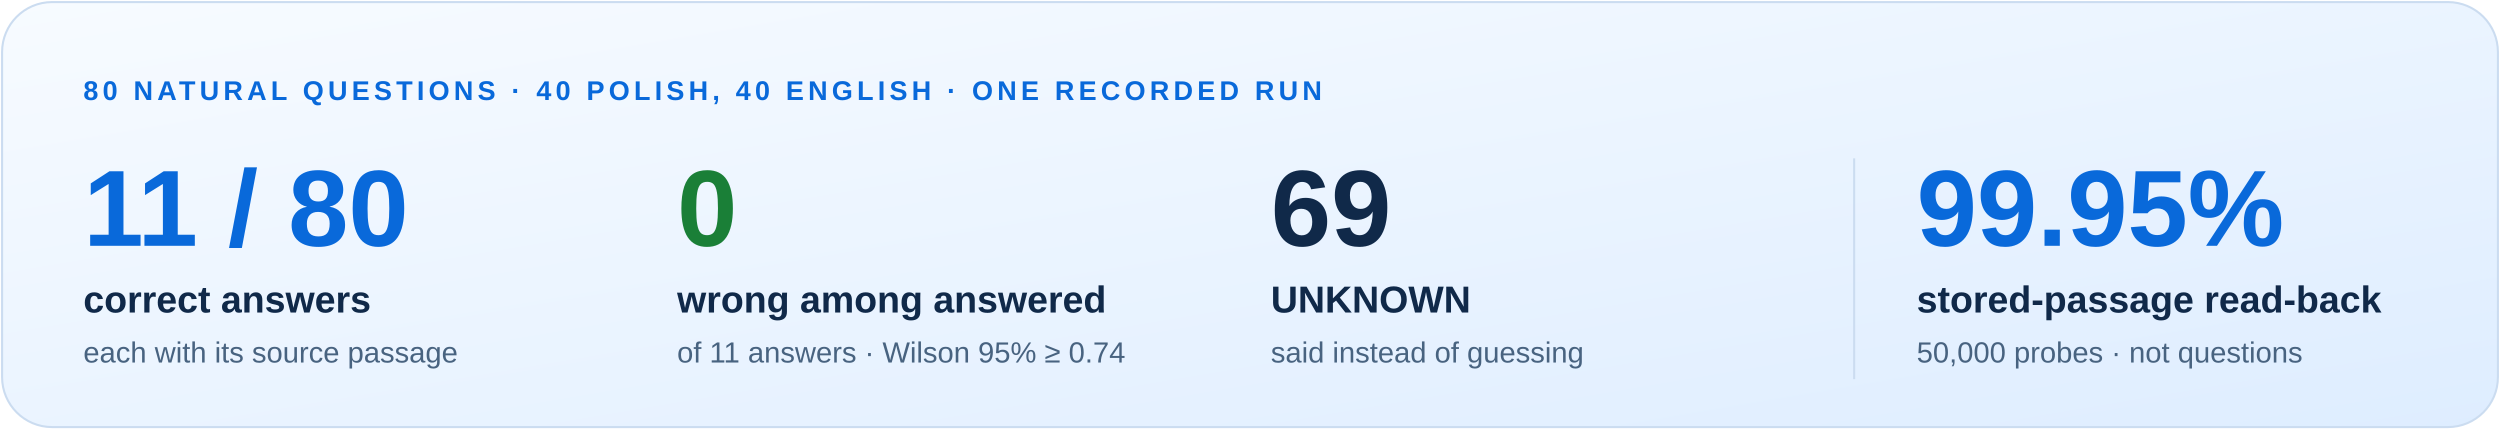
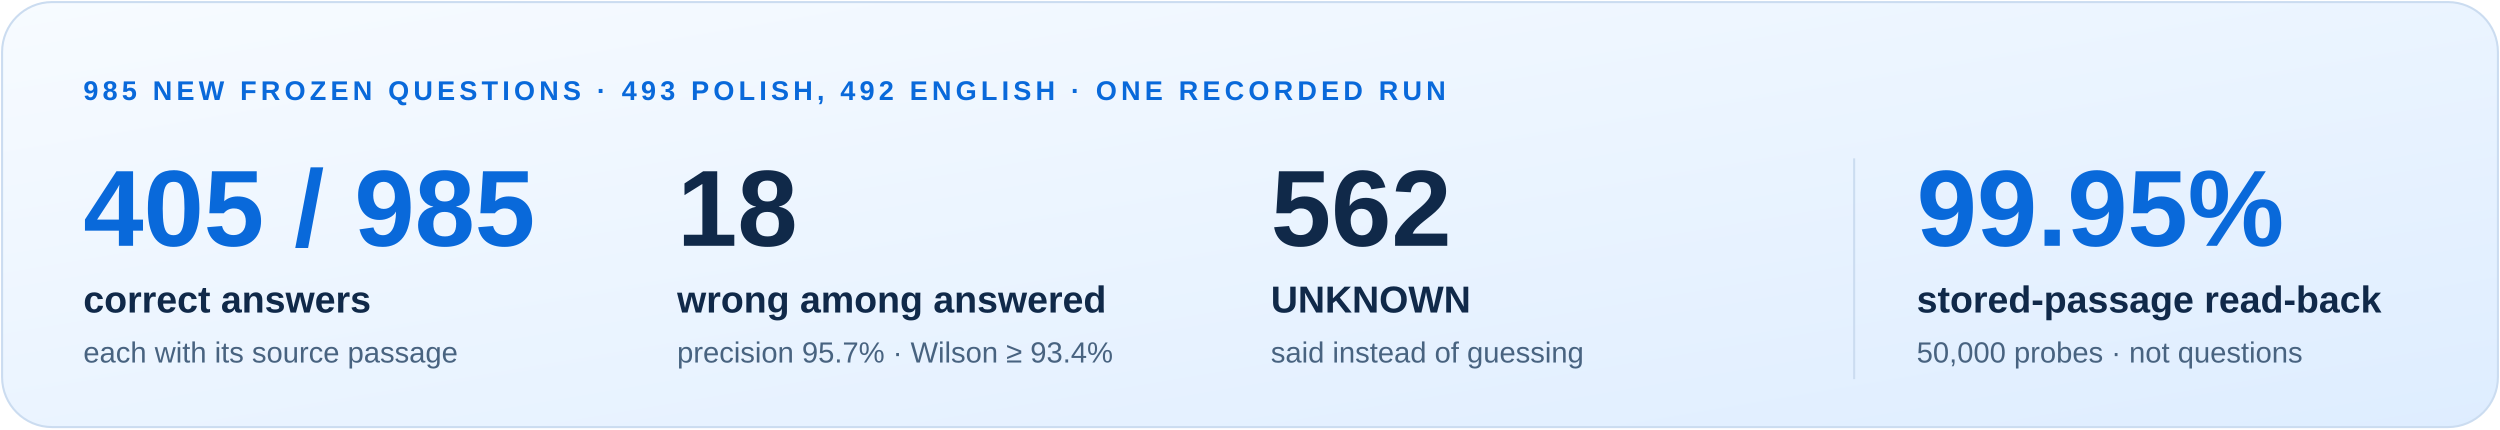
<svg xmlns="http://www.w3.org/2000/svg" width="1200" height="206" viewBox="0 0 1200 206" role="img" aria-labelledby="t d">
  <style>
text{font-family:Arial,Helvetica,sans-serif;fill:#102949}
.mono{font-family:ui-monospace,Consolas,"DejaVu Sans Mono",monospace;fill:#486380}
.kick{font-size:13px;font-weight:700;letter-spacing:2px;fill:#0969da}
.mut{fill:#486380}.b{font-weight:700}
</style>
  <defs>
    <linearGradient id="bg" x2="1" y2="1">
      <stop stop-color="#f7fbff" />
      <stop offset="1" stop-color="#deedff" />
    </linearGradient>
    <clipPath id="card">
      <rect x="1" y="1" width="1198" height="204" rx="24" />
    </clipPath>
  </defs>
  <rect x="1" y="1" width="1198" height="204" rx="24" fill="url(#bg)" stroke="#cbdcf0" />
-   <text class="kick" x="40" y="48">80 NATURAL QUESTIONS · 40 POLISH, 40 ENGLISH · ONE RECORDED RUN</text>
-   <text x="40" y="118" font-size="52" class="b" style="fill:#0969da">11 / 80</text>
+   <text class="kick" x="40" y="48">985 NEW FROZEN QUESTIONS · 493 POLISH, 492 ENGLISH · ONE RECORDED RUN</text>
+   <text x="40" y="118" font-size="52" class="b" style="fill:#0969da">405 / 985</text>
  <text x="40" y="150" font-size="18" class="b">correct answers</text>
  <text x="40" y="174" font-size="14" class="mut">each with its source passage</text>
-   <text x="325" y="118" font-size="52" class="b" style="fill:#1a7f37">0</text>
+   <text x="325" y="118" font-size="52" class="b" style="fill:#102949">18</text>
  <text x="325" y="150" font-size="18" class="b">wrong among answered</text>
-   <text x="325" y="174" font-size="14" class="mut">of 11 answers · Wilson 95% ≥ 0.74</text>
-   <text x="610" y="118" font-size="52" class="b" style="fill:#102949">69</text>
+   <text x="325" y="174" font-size="14" class="mut">precision 95.7% · Wilson ≥ 93.4%</text>
+   <text x="610" y="118" font-size="52" class="b" style="fill:#102949">562</text>
  <text x="610" y="150" font-size="18" class="b">UNKNOWN</text>
  <text x="610" y="174" font-size="14" class="mut">said instead of guessing</text>
  <path d="M890 76V182" stroke="#cbdcf0" />
  <text x="920" y="118" font-size="52" class="b" style="fill:#0969da">99.95%</text>
  <text x="920" y="150" font-size="18" class="b">stored-passage read-back</text>
  <text x="920" y="174" font-size="14" class="mut">50,000 probes · not questions</text>
</svg>
